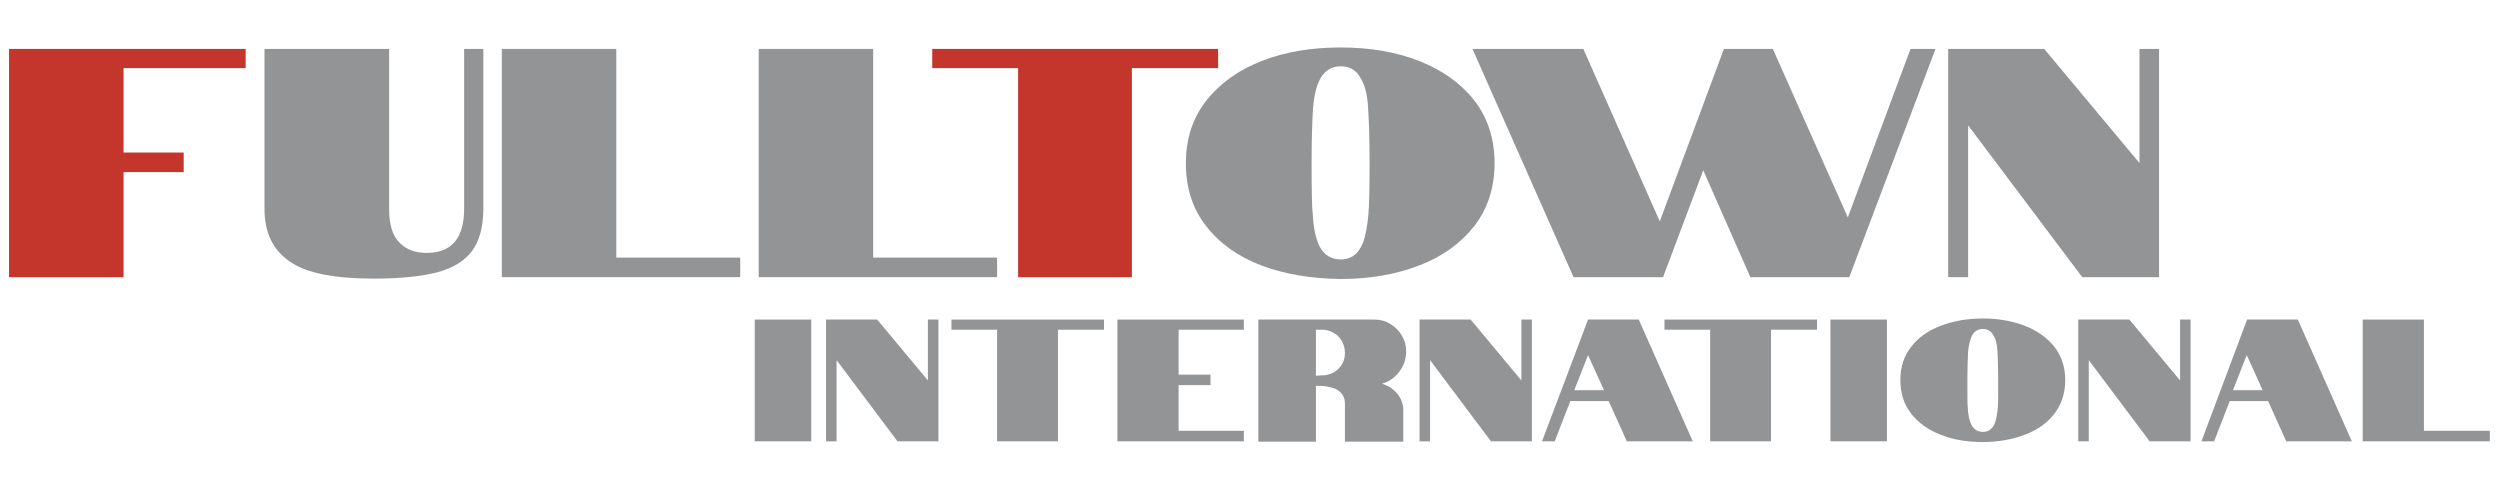
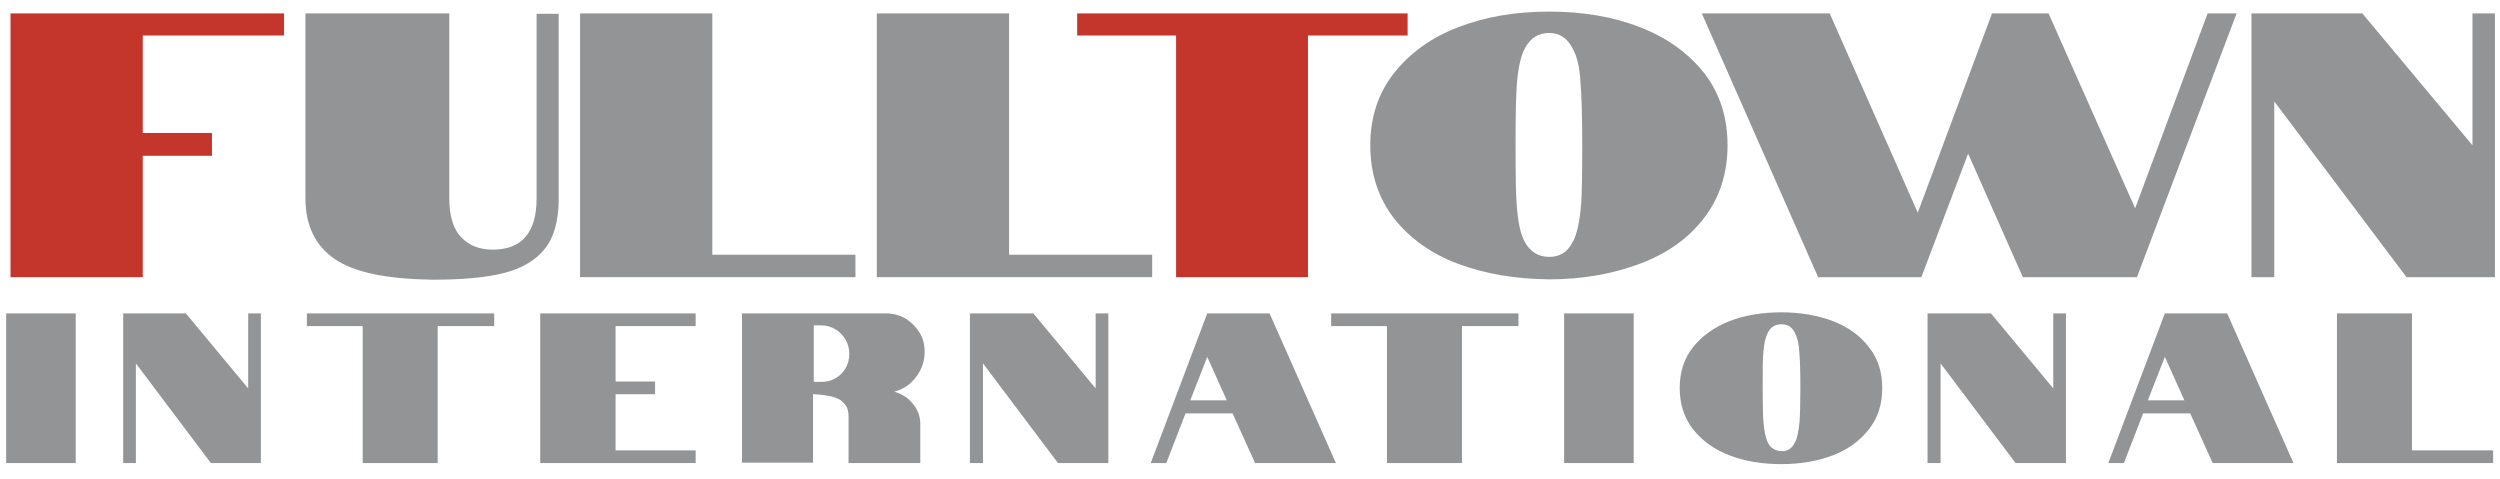
<svg xmlns="http://www.w3.org/2000/svg" version="1.1" id="圖層_1" x="0px" y="0px" viewBox="0 0 690 132" style="enable-background:new 0 0 690 132;" xml:space="preserve">
  <style type="text/css">
	.st0{fill:#C4352C;}
	.st1{fill:#939496;}
</style>
  <g>
-     <path class="st0" d="M2.5,13.5h65.3v5.3H34.1v23.3h16.6v5.4H34.1v29H2.5V13.5z" />
-     <path class="st1" d="M80,72.2c-4.7-3.2-7-8-7-14.6V13.5h34.4v44.1c0,4.3,0.9,7.4,2.8,9.3c1.9,2,4.4,2.9,7.5,2.9   c7,0,10.4-4.1,10.4-12.2V13.5h5.3v44.1c0,5.1-1.1,9-3.2,11.8c-2.2,2.8-5.4,4.7-9.7,5.8c-4.3,1.1-10.1,1.7-17.3,1.7   C92.4,76.9,84.6,75.4,80,72.2z" />
-     <path class="st1" d="M138.5,13.5h31.6v57.6h34.2v5.4h-65.8V13.5z" />
-     <path class="st1" d="M209.4,13.5H241v57.6h34.2v5.4h-65.8V13.5z" />
-     <path class="st0" d="M281,18.8h-23.7v-5.3h78.9v5.3h-23.8v57.7H281V18.8z" />
-     <path class="st1" d="M348.2,73.3c-6.5-2.5-11.6-6.1-15.3-10.9c-3.8-4.8-5.6-10.6-5.6-17.4c0-6.7,1.9-12.5,5.7-17.3   c3.8-4.8,8.9-8.4,15.3-10.9c6.4-2.5,13.7-3.7,21.7-3.7c8,0,15.2,1.2,21.6,3.7c6.4,2.5,11.5,6.1,15.3,10.9   c3.7,4.8,5.6,10.6,5.6,17.3c0,6.8-1.9,12.6-5.6,17.4c-3.8,4.8-8.9,8.5-15.3,10.9c-6.5,2.5-13.7,3.7-21.6,3.7   C361.9,76.9,354.7,75.7,348.2,73.3z M375.6,68.2c1-1.7,1.7-4.8,2.1-9.3c0.2-2.3,0.3-7,0.3-14c0-7.1-0.2-12.1-0.4-15   c-0.2-3.6-0.8-6.3-2-8.2c-1.2-2.3-3-3.4-5.5-3.4c-2.5,0-4.4,1.1-5.7,3.4c-1,1.8-1.7,4.5-2,8.2c-0.2,3.1-0.4,8.1-0.4,15   c0,7.8,0.1,12.5,0.3,14c0.2,4.1,0.9,7.2,2,9.3c1.3,2.3,3.2,3.4,5.8,3.4C372.5,71.6,374.4,70.5,375.6,68.2z" />
-     <path class="st1" d="M406.4,13.5H437l21.1,47.6l17.7-47.6h13.5L510,60l17.3-46.5h6.9l-23.8,63h-27.3l-13-29.5L459,76.5h-24.7   L406.4,13.5z" />
-     <path class="st1" d="M537.7,13.5h26.5L590.5,45V13.5h5.4v63h-21.2l-31.5-41.9v41.9h-5.5V13.5z" />
+     <path class="st0" d="M2.9,3.7h75.5v6.1h-39v26.9h19.1V43H39.4v33.5H2.9V3.7z" />
+     <path class="st1" d="M92.4,71.5c-5.4-3.7-8.1-9.3-8.1-16.8v-51h39.7v51c0,4.9,1.1,8.5,3.3,10.8c2.2,2.3,5.1,3.4,8.7,3.4   c8,0,12.1-4.7,12.1-14.1v-51h6.1v51c0,5.9-1.2,10.5-3.7,13.7c-2.5,3.2-6.2,5.5-11.2,6.8c-5,1.3-11.6,1.9-20,1.9   C106.7,77,97.8,75.2,92.4,71.5z" />
+     <path class="st1" d="M160.1,3.7h36.5v66.6h39.5v6.2h-76V3.7z" />
+     <path class="st1" d="M242,3.7h36.5v66.6H318v6.2h-76V3.7z" />
+     <path class="st0" d="M324.7,9.8h-27.4V3.7h91.2v6.1h-27.5v66.7h-36.4V9.8z" />
+     <path class="st1" d="M402.4,72.8c-7.5-2.8-13.4-7.1-17.7-12.6c-4.3-5.6-6.5-12.3-6.5-20.1c0-7.8,2.2-14.4,6.6-20   c4.4-5.5,10.3-9.8,17.7-12.6c7.5-2.9,15.8-4.3,25.1-4.3c9.2,0,17.6,1.4,25,4.3c7.5,2.9,13.3,7.1,17.7,12.6c4.3,5.5,6.5,12.2,6.5,20   c0,7.8-2.2,14.5-6.5,20.1c-4.3,5.6-10.2,9.8-17.7,12.6c-7.5,2.8-15.8,4.3-25,4.3C418.2,77,409.9,75.6,402.4,72.8z M434,66.9   c1.2-2,2-5.6,2.4-10.7c0.2-2.7,0.3-8.1,0.3-16.2c0-8.2-0.2-14-0.5-17.4c-0.2-4.2-1-7.3-2.3-9.5c-1.4-2.6-3.5-4-6.3-4   c-2.9,0-5.1,1.3-6.6,4c-1.2,2.1-1.9,5.2-2.3,9.5c-0.3,3.6-0.4,9.4-0.4,17.4c0,9,0.1,14.4,0.3,16.2c0.3,4.8,1,8.4,2.3,10.7   c1.5,2.6,3.7,4,6.7,4C430.5,70.9,432.6,69.6,434,66.9z" />
+     <path class="st1" d="M469.7,3.7H505l24.3,55l20.5-55h15.6l23.9,53.8l20-53.8h8l-27.5,72.8h-31.5l-15.1-34.1l-12.9,34.1h-28.5   L469.7,3.7z" />
+     <path class="st1" d="M621.4,3.7H652l30.4,36.4V3.7h6.2v72.8h-24.4L627.7,28v48.5h-6.3V3.7z" />
  </g>
  <g>
-     <path class="st1" d="M208.3,88.2h15.6v33.6h-15.6V88.2z" />
-     <path class="st1" d="M228,88.2h14.1l14,16.8V88.2h2.9v33.6h-11.3l-16.8-22.4v22.4H228V88.2z" />
-     <path class="st1" d="M275.2,91h-12.6v-2.8h42.1V91H292v30.8h-16.8V91z" />
-     <path class="st1" d="M308.4,88.2h34.9V91h-18v12.4h8.8v2.9h-8.8v12.6h18v2.9h-34.9V88.2z" />
-     <path class="st1" d="M347.3,88.2h32.1c1.6,0,3,0.4,4.3,1.2c1.3,0.8,2.4,1.8,3.2,3.2c0.8,1.3,1.2,2.8,1.2,4.3c0,2.1-0.6,4-1.9,5.7   c-1.3,1.7-2.9,2.8-4.8,3.3c1.7,0.5,3.1,1.4,4.2,2.7c1.1,1.3,1.7,2.9,1.7,4.6v8.7h-16.1v-10.4c0-1-0.2-1.8-0.6-2.4   c-0.4-0.7-1-1.2-1.5-1.5c-0.6-0.4-1.4-0.6-2.2-0.8c-0.8-0.2-1.6-0.3-2.4-0.3l-1.3,0v15.4h-15.9V88.2z M364.9,103.6   c1.2,0,2.2-0.3,3.2-0.8c1-0.6,1.7-1.3,2.3-2.3c0.6-1,0.8-2,0.8-3.1c0-1.2-0.3-2.2-0.8-3.2c-0.6-1-1.3-1.8-2.3-2.3   c-1-0.6-2-0.9-3.2-0.9h-1.7v12.7L364.9,103.6z" />
-     <path class="st1" d="M391.8,88.2h14.1l14,16.8V88.2h2.9v33.6h-11.3l-16.8-22.4v22.4h-2.9V88.2z" />
-     <path class="st1" d="M438.3,88.2h14l14.9,33.6H449l-5-11.1h-10.6l-4.3,11.1h-3.5L438.3,88.2z M442.7,107.7l-4.4-9.7l-3.8,9.7H442.7   z" />
-     <path class="st1" d="M472,91h-12.6v-2.8h42.1V91h-12.7v30.8H472V91z" />
-     <path class="st1" d="M505.2,88.2h15.6v33.6h-15.6V88.2z" />
-     <path class="st1" d="M535.7,120c-3.5-1.3-6.2-3.3-8.2-5.8s-3-5.7-3-9.3c0-3.6,1-6.7,3-9.2c2-2.6,4.7-4.5,8.2-5.8   c3.4-1.3,7.3-2,11.6-2c4.3,0,8.1,0.7,11.5,2s6.2,3.3,8.2,5.8c2,2.6,3,5.6,3,9.2c0,3.6-1,6.7-3,9.3s-4.7,4.5-8.2,5.8   c-3.4,1.3-7.3,2-11.5,2C543,122,539.1,121.4,535.7,120z M550.3,117.4c0.5-0.9,0.9-2.6,1.1-4.9c0.1-1.2,0.1-3.7,0.1-7.5   c0-3.8-0.1-6.4-0.2-8c-0.1-1.9-0.4-3.4-1.1-4.4c-0.6-1.2-1.6-1.8-2.9-1.8c-1.3,0-2.4,0.6-3,1.8c-0.5,1-0.9,2.4-1.1,4.4   c-0.1,1.7-0.2,4.3-0.2,8c0,4.2,0,6.7,0.1,7.5c0.1,2.2,0.5,3.9,1.1,4.9c0.7,1.2,1.7,1.8,3.1,1.8   C548.6,119.2,549.6,118.6,550.3,117.4z" />
-     <path class="st1" d="M573.6,88.2h14.1l14,16.8V88.2h2.9v33.6h-11.3l-16.8-22.4v22.4h-2.9V88.2z" />
-     <path class="st1" d="M620.2,88.2h14l14.9,33.6h-18.1l-5-11.1h-10.6l-4.3,11.1h-3.5L620.2,88.2z M624.5,107.7l-4.4-9.7l-3.8,9.7   H624.5z" />
-     <path class="st1" d="M652.2,88.2h16.8v30.7h18.2v2.9h-35.1V88.2z" />
+     <path class="st1" d="M1.7,86.5h19.2v41.3H1.7V86.5z" />
+     <path class="st1" d="M34,86.5h17.3l17.2,20.7V86.5h3.5v41.3H58.2l-20.7-27.5v27.5H34V86.5z" />
+     <path class="st1" d="M100.2,90H84.7v-3.5h51.7V90h-15.6v37.8h-20.7V90z" />
+     <path class="st1" d="M149.1,86.5H192V90h-22.1v15.3h10.9v3.5h-10.9v15.5H192v3.5h-42.9V86.5z" />
+     <path class="st1" d="M205.1,86.5h39.5c1.9,0,3.7,0.5,5.3,1.4c1.6,1,2.9,2.3,3.9,3.9c1,1.6,1.4,3.4,1.4,5.3c0,2.6-0.8,4.9-2.4,7   c-1.6,2.1-3.6,3.4-6,4c2.1,0.6,3.9,1.7,5.2,3.4c1.4,1.7,2,3.5,2,5.6v10.7h-19.8V115c0-1.3-0.2-2.2-0.7-3c-0.6-0.8-1.2-1.4-1.9-1.8   c-0.8-0.4-1.7-0.7-2.7-0.9c-1-0.2-2-0.3-2.9-0.4l-1.6-0.1v18.9h-19.6V86.5z M226.7,105.4c1.4,0,2.7-0.3,3.9-1   c1.2-0.7,2.1-1.6,2.8-2.8c0.7-1.2,1-2.5,1-3.9c0-1.4-0.3-2.7-1-3.9c-0.7-1.2-1.6-2.2-2.8-2.9c-1.2-0.7-2.5-1.1-3.9-1.1h-2.1v15.6   L226.7,105.4z" />
+     <path class="st1" d="M267.9,86.5h17.3l17.2,20.7V86.5h3.5v41.3h-13.9l-20.7-27.5v27.5h-3.6V86.5z" />
+     <path class="st1" d="M333.2,86.5h17.2l18.3,41.3h-22.3l-6.2-13.7h-13l-5.3,13.7h-4.3L333.2,86.5z M338.6,110.5l-5.4-12l-4.7,12   H338.6z" />
+     <path class="st1" d="M382.9,90h-15.5v-3.5h51.7V90h-15.6v37.8h-20.7V90z" />
+     <path class="st1" d="M431.7,86.5h19.2v41.3h-19.2V86.5z" />
+     <path class="st1" d="M477.4,125.7c-4.2-1.6-7.6-4-10.1-7.2c-2.5-3.2-3.7-7-3.7-11.4c0-4.4,1.2-8.2,3.7-11.3   c2.5-3.1,5.8-5.5,10.1-7.2c4.2-1.6,9-2.4,14.2-2.4c5.2,0,10,0.8,14.2,2.4c4.2,1.6,7.6,4,10,7.2c2.5,3.1,3.7,6.9,3.7,11.3   c0,4.4-1.2,8.3-3.7,11.4c-2.5,3.2-5.8,5.6-10,7.2c-4.2,1.6-9,2.4-14.2,2.4C486.4,128.1,481.6,127.3,477.4,125.7z M495.3,122.3   c0.7-1.1,1.1-3.2,1.4-6.1c0.1-1.5,0.2-4.6,0.2-9.2c0-4.6-0.1-7.9-0.3-9.9c-0.1-2.4-0.6-4.1-1.3-5.4c-0.8-1.5-2-2.2-3.6-2.2   c-1.7,0-2.9,0.7-3.7,2.2c-0.7,1.2-1.1,3-1.3,5.4c-0.2,2-0.2,5.3-0.2,9.9c0,5.1,0.1,8.2,0.2,9.2c0.2,2.7,0.6,4.7,1.3,6.1   c0.8,1.5,2.1,2.2,3.8,2.2C493.3,124.6,494.5,123.8,495.3,122.3z" />
+     <path class="st1" d="M532.2,86.5h17.3l17.2,20.7V86.5h3.5v41.3h-13.9l-20.7-27.5v27.5h-3.6V86.5z" />
+     <path class="st1" d="M597.5,86.5h17.2l18.3,41.3h-22.3l-6.2-13.7h-13l-5.3,13.7h-4.3L597.5,86.5z M602.9,110.5l-5.4-12l-4.7,12   H602.9z" />
+     <path class="st1" d="M645,86.5h20.7v37.8h22.4v3.5H645V86.5z" />
  </g>
  <g>
</g>
  <g>
</g>
  <g>
</g>
  <g>
</g>
  <g>
</g>
  <g>
</g>
</svg>
